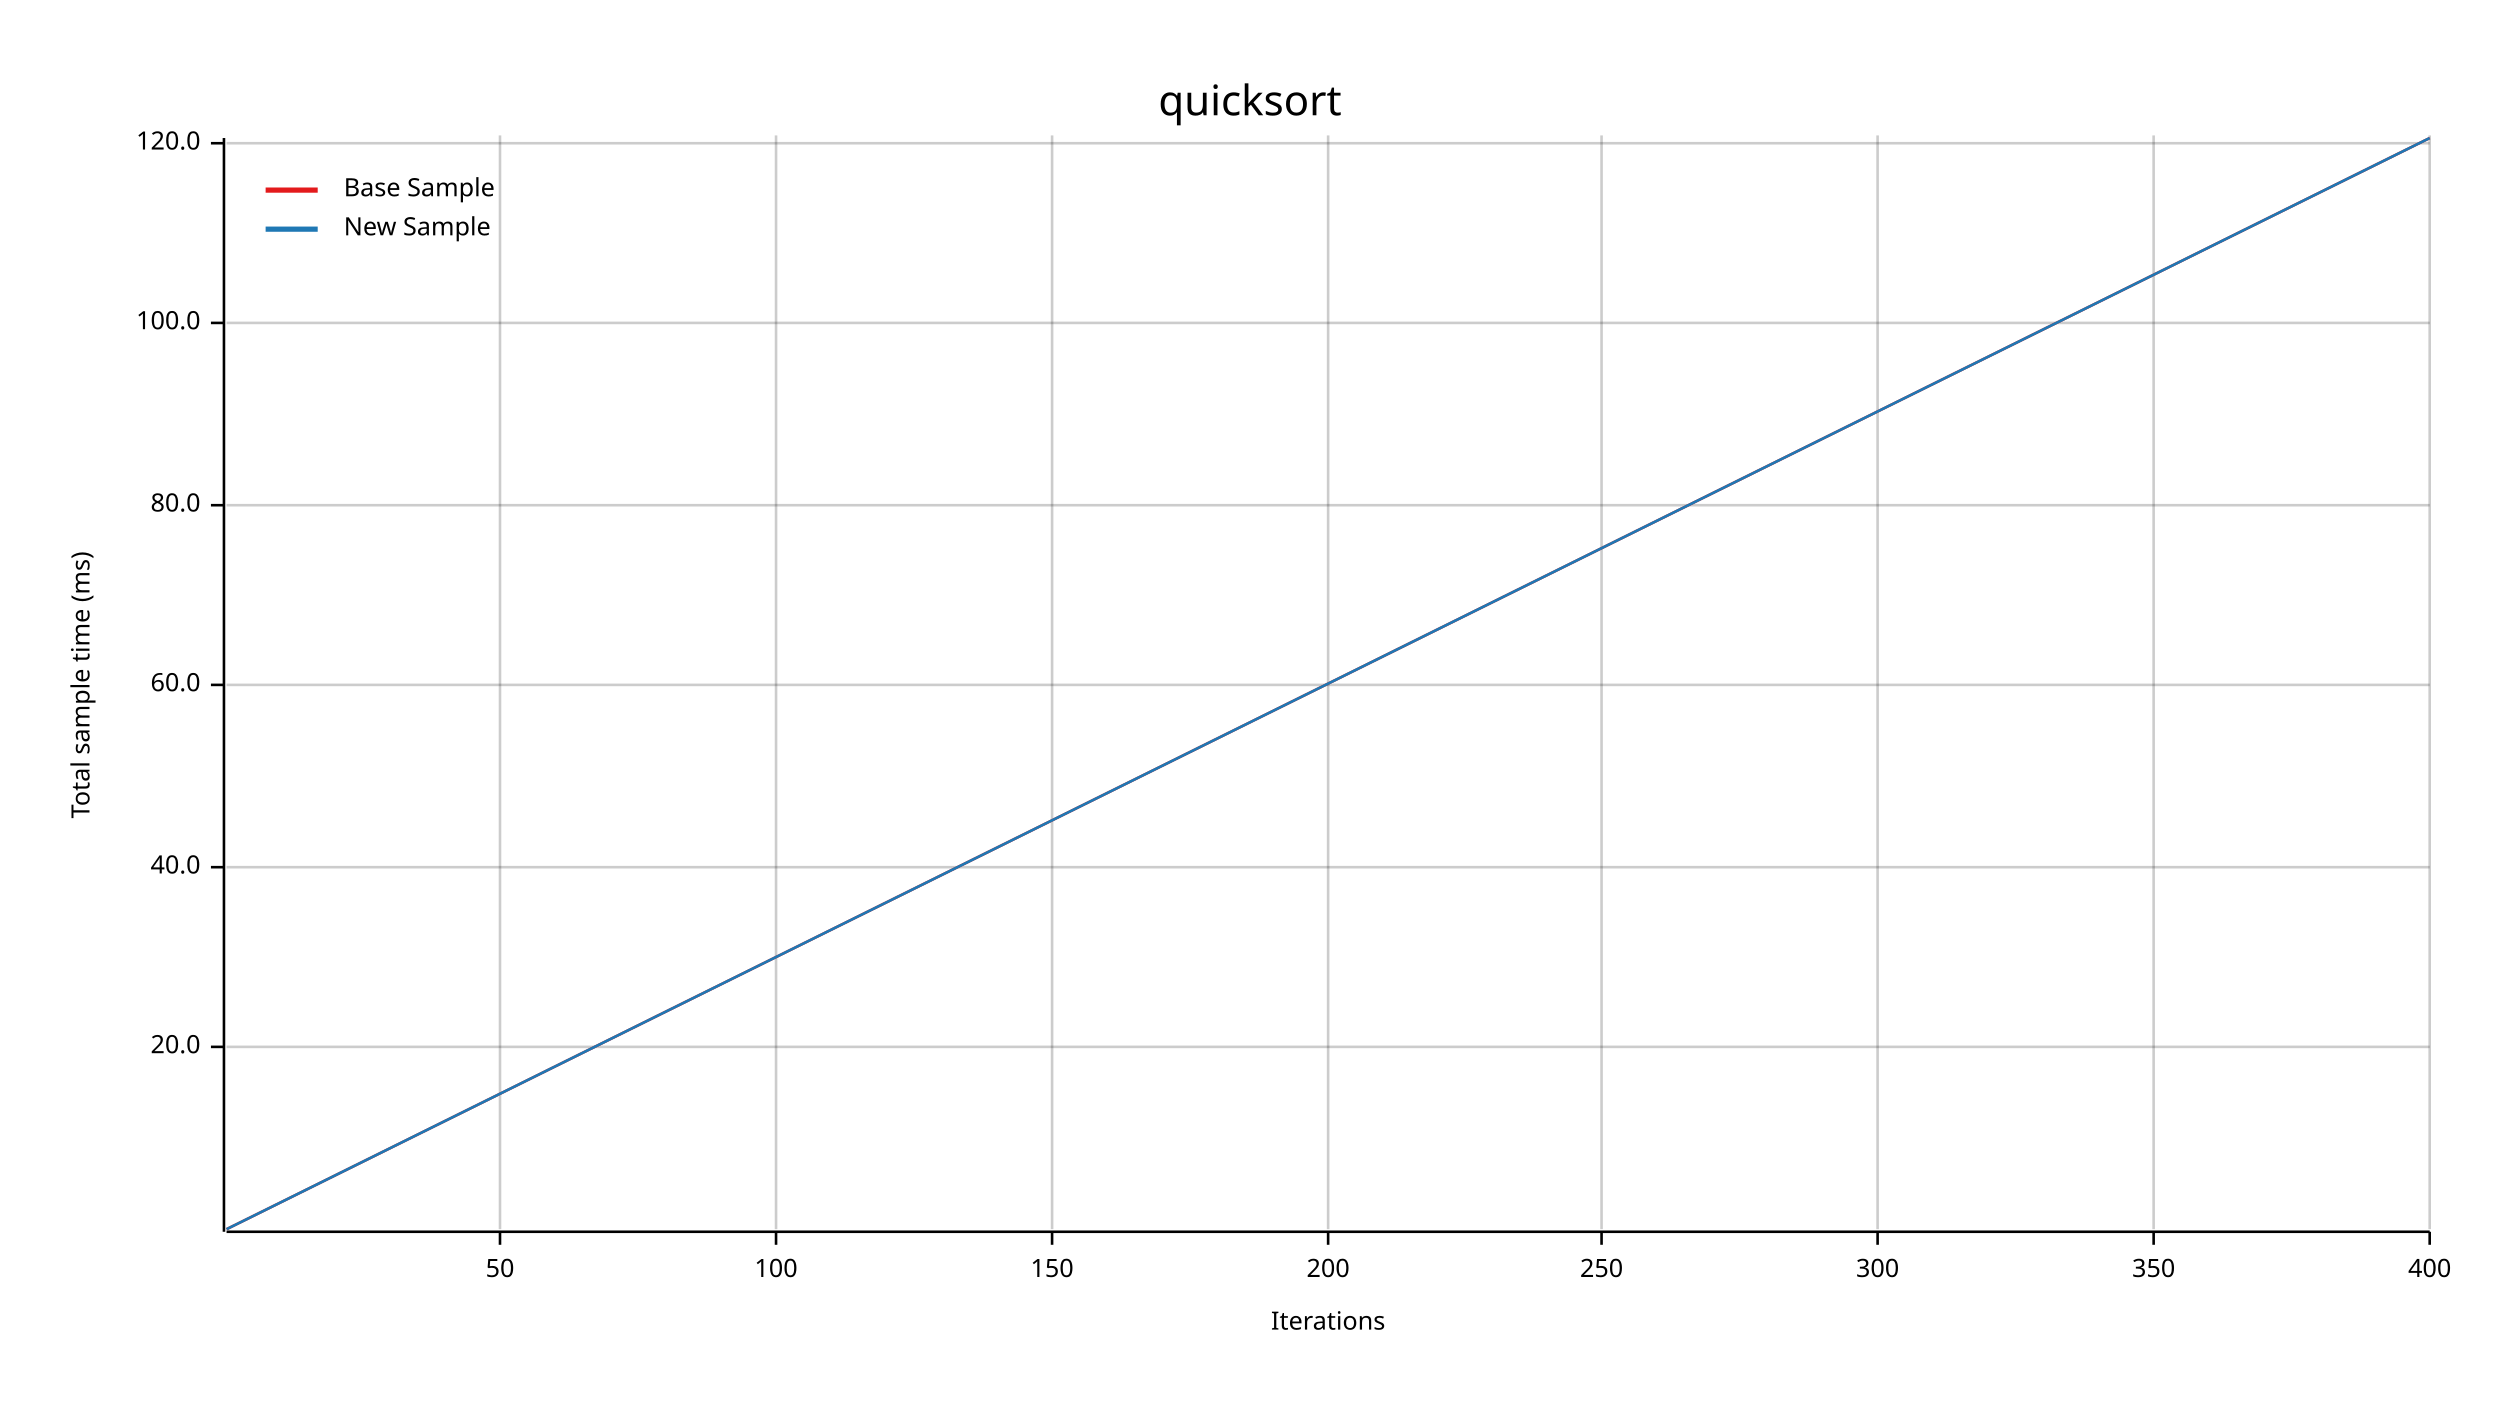
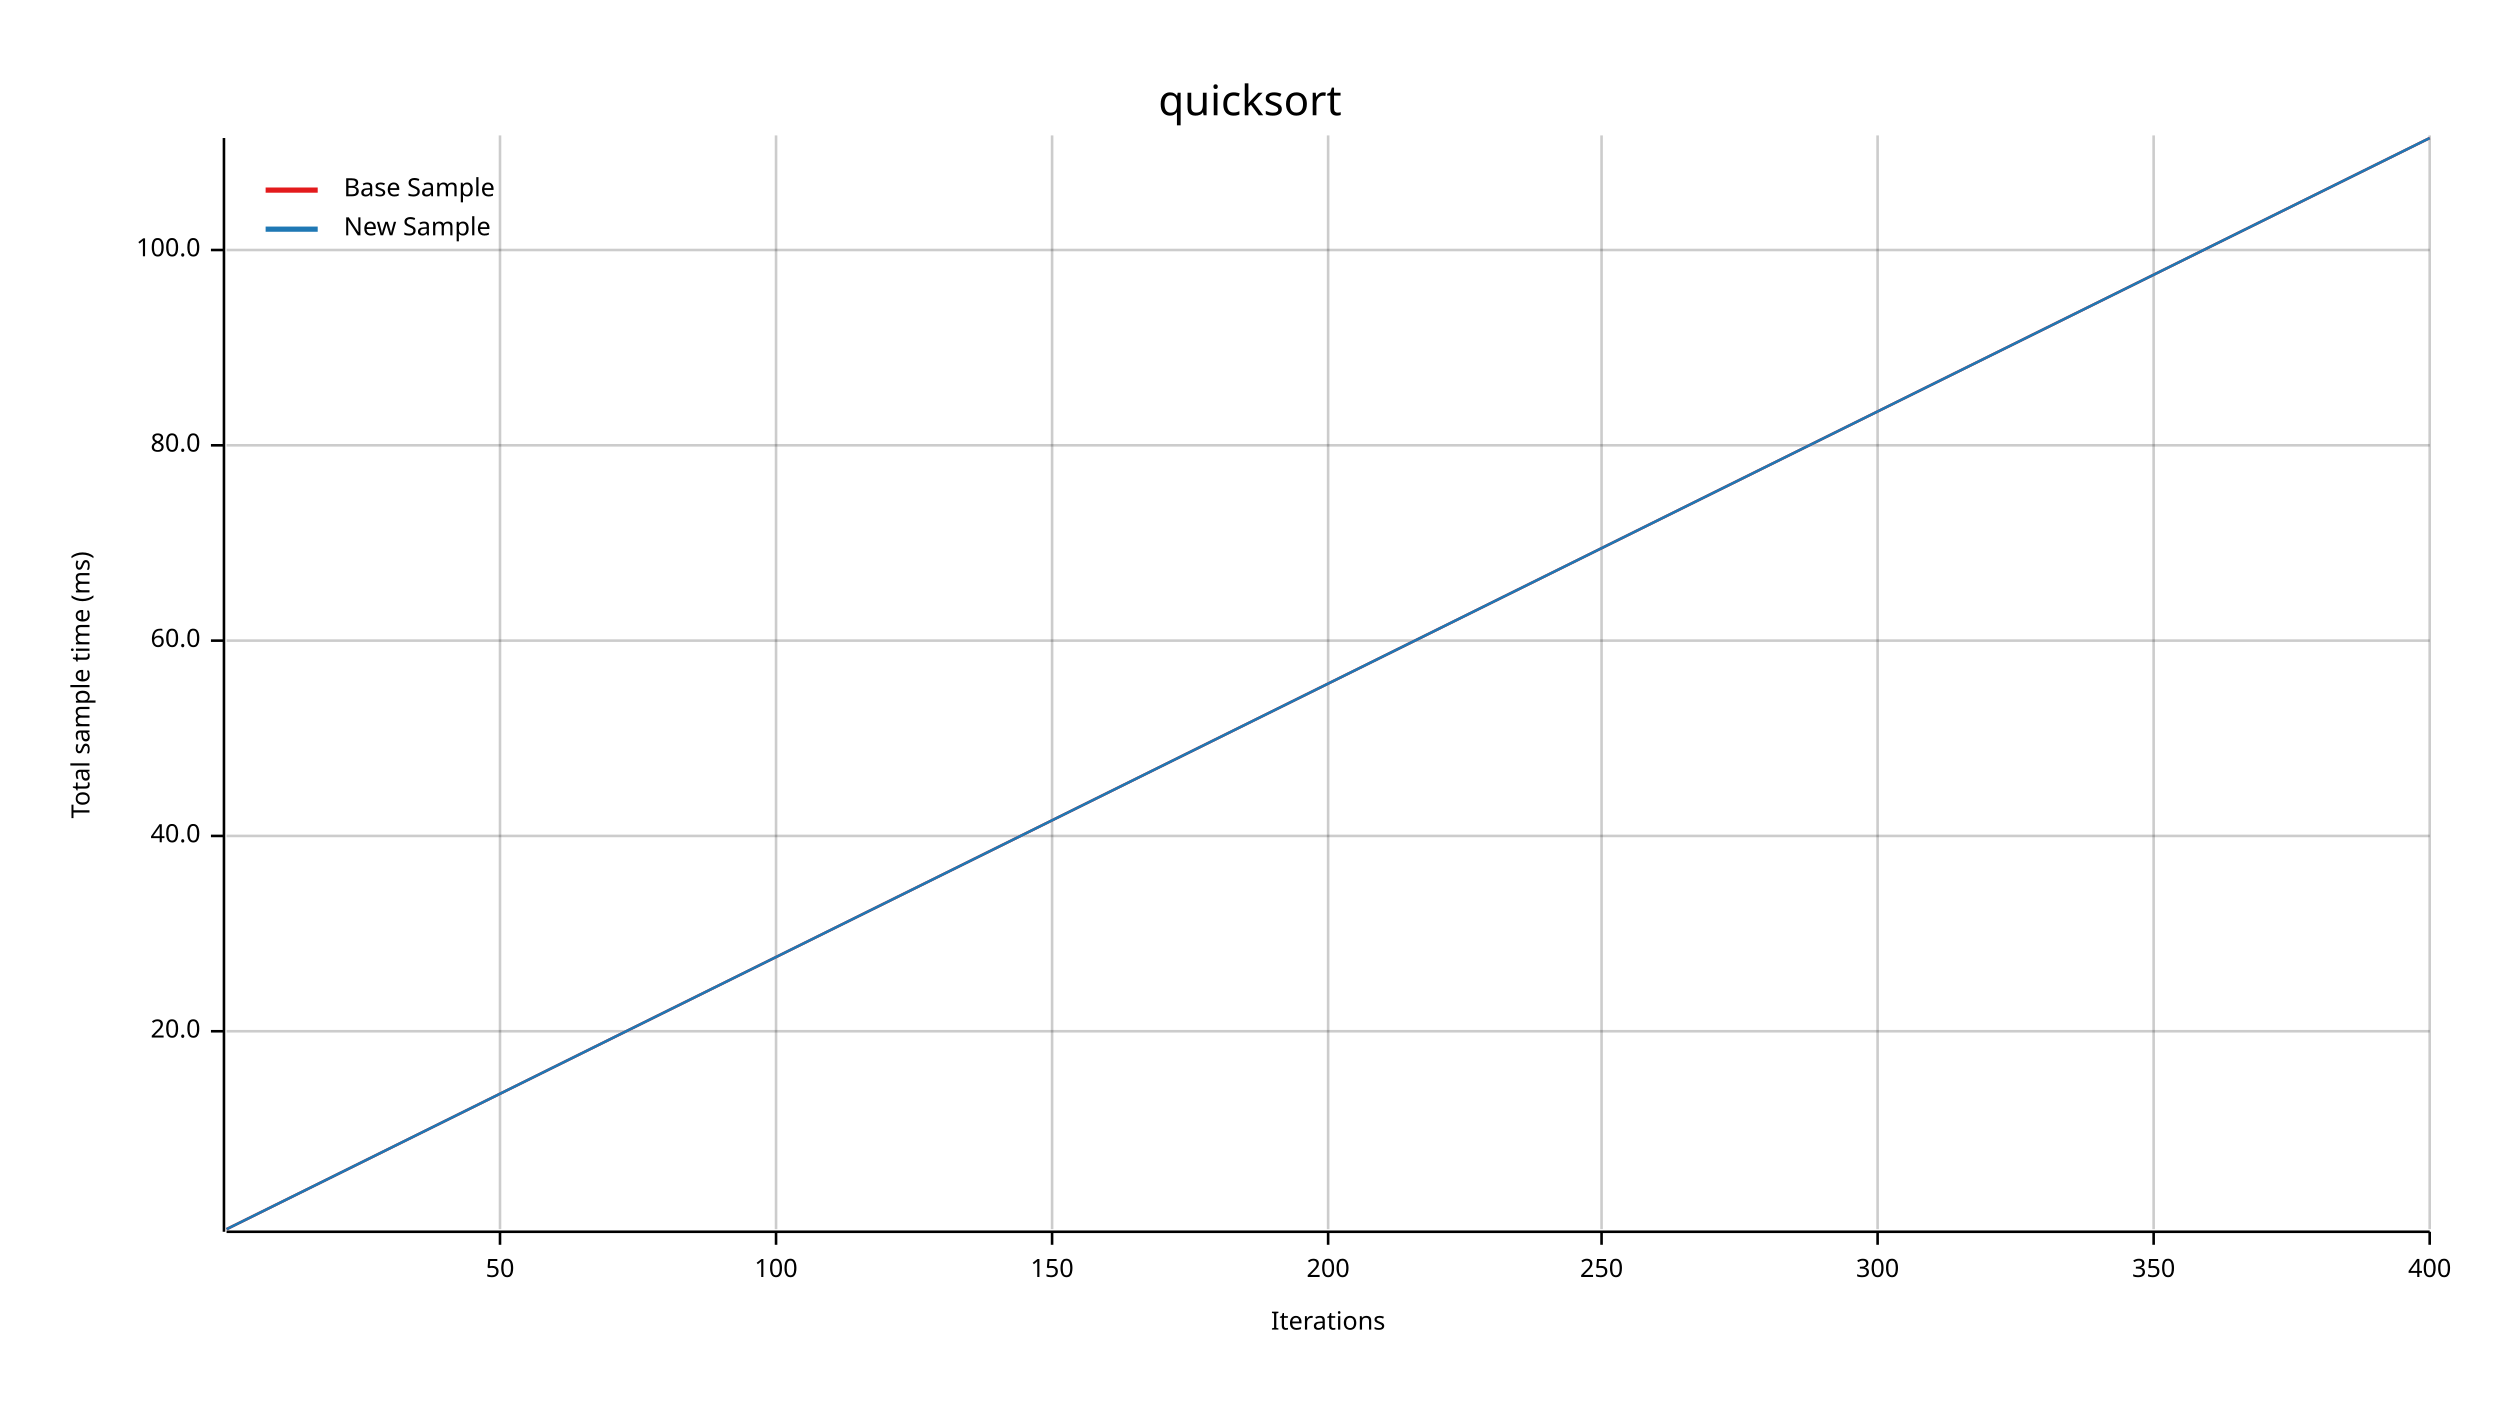
<svg xmlns="http://www.w3.org/2000/svg" width="960" height="540">
  <text x="480" y="32" dy="0.76em" text-anchor="middle" font-family="sans-serif" font-size="16.129" opacity="1" fill="#000000">
quicksort
</text>
  <text x="27" y="263" dy="0.76em" text-anchor="middle" font-family="sans-serif" font-size="9.677" opacity="1" fill="#000000" transform="rotate(270, 27, 263)">
Total sample time (ms)
</text>
  <text x="510" y="513" dy="-0.5ex" text-anchor="middle" font-family="sans-serif" font-size="9.677" opacity="1" fill="#000000">
Iterations
</text>
  <line opacity="0.2" stroke="#000000" stroke-width="1" x1="192" y1="472" x2="192" y2="52" />
  <line opacity="0.2" stroke="#000000" stroke-width="1" x1="298" y1="472" x2="298" y2="52" />
  <line opacity="0.2" stroke="#000000" stroke-width="1" x1="404" y1="472" x2="404" y2="52" />
  <line opacity="0.2" stroke="#000000" stroke-width="1" x1="510" y1="472" x2="510" y2="52" />
  <line opacity="0.2" stroke="#000000" stroke-width="1" x1="615" y1="472" x2="615" y2="52" />
  <line opacity="0.2" stroke="#000000" stroke-width="1" x1="721" y1="472" x2="721" y2="52" />
  <line opacity="0.2" stroke="#000000" stroke-width="1" x1="827" y1="472" x2="827" y2="52" />
  <line opacity="0.2" stroke="#000000" stroke-width="1" x1="933" y1="472" x2="933" y2="52" />
-   <line opacity="0.2" stroke="#000000" stroke-width="1" x1="87" y1="402" x2="933" y2="402" />
-   <line opacity="0.2" stroke="#000000" stroke-width="1" x1="87" y1="333" x2="933" y2="333" />
-   <line opacity="0.2" stroke="#000000" stroke-width="1" x1="87" y1="263" x2="933" y2="263" />
-   <line opacity="0.2" stroke="#000000" stroke-width="1" x1="87" y1="194" x2="933" y2="194" />
-   <line opacity="0.2" stroke="#000000" stroke-width="1" x1="87" y1="124" x2="933" y2="124" />
-   <line opacity="0.2" stroke="#000000" stroke-width="1" x1="87" y1="55" x2="933" y2="55" />
+   <line opacity="0.2" stroke="#000000" stroke-width="1" x1="87" y1="396" x2="933" y2="396" />
+   <line opacity="0.2" stroke="#000000" stroke-width="1" x1="87" y1="321" x2="933" y2="321" />
+   <line opacity="0.2" stroke="#000000" stroke-width="1" x1="87" y1="246" x2="933" y2="246" />
+   <line opacity="0.2" stroke="#000000" stroke-width="1" x1="87" y1="171" x2="933" y2="171" />
+   <line opacity="0.2" stroke="#000000" stroke-width="1" x1="87" y1="96" x2="933" y2="96" />
  <polyline fill="none" opacity="1" stroke="#000000" stroke-width="1" points="86,53 86,473 " />
-   <text x="77" y="402" dy="0.5ex" text-anchor="end" font-family="sans-serif" font-size="9.677" opacity="1" fill="#000000">
+   <text x="77" y="396" dy="0.5ex" text-anchor="end" font-family="sans-serif" font-size="9.677" opacity="1" fill="#000000">
20.0
</text>
-   <polyline fill="none" opacity="1" stroke="#000000" stroke-width="1" points="81,402 86,402 " />
-   <text x="77" y="333" dy="0.5ex" text-anchor="end" font-family="sans-serif" font-size="9.677" opacity="1" fill="#000000">
+   <polyline fill="none" opacity="1" stroke="#000000" stroke-width="1" points="81,396 86,396 " />
+   <text x="77" y="321" dy="0.5ex" text-anchor="end" font-family="sans-serif" font-size="9.677" opacity="1" fill="#000000">
40.0
</text>
-   <polyline fill="none" opacity="1" stroke="#000000" stroke-width="1" points="81,333 86,333 " />
-   <text x="77" y="263" dy="0.5ex" text-anchor="end" font-family="sans-serif" font-size="9.677" opacity="1" fill="#000000">
+   <polyline fill="none" opacity="1" stroke="#000000" stroke-width="1" points="81,321 86,321 " />
+   <text x="77" y="246" dy="0.5ex" text-anchor="end" font-family="sans-serif" font-size="9.677" opacity="1" fill="#000000">
60.0
</text>
-   <polyline fill="none" opacity="1" stroke="#000000" stroke-width="1" points="81,263 86,263 " />
-   <text x="77" y="194" dy="0.5ex" text-anchor="end" font-family="sans-serif" font-size="9.677" opacity="1" fill="#000000">
+   <polyline fill="none" opacity="1" stroke="#000000" stroke-width="1" points="81,246 86,246 " />
+   <text x="77" y="171" dy="0.5ex" text-anchor="end" font-family="sans-serif" font-size="9.677" opacity="1" fill="#000000">
80.0
</text>
-   <polyline fill="none" opacity="1" stroke="#000000" stroke-width="1" points="81,194 86,194 " />
-   <text x="77" y="124" dy="0.5ex" text-anchor="end" font-family="sans-serif" font-size="9.677" opacity="1" fill="#000000">
+   <polyline fill="none" opacity="1" stroke="#000000" stroke-width="1" points="81,171 86,171 " />
+   <text x="77" y="96" dy="0.5ex" text-anchor="end" font-family="sans-serif" font-size="9.677" opacity="1" fill="#000000">
100.0
</text>
-   <polyline fill="none" opacity="1" stroke="#000000" stroke-width="1" points="81,124 86,124 " />
-   <text x="77" y="55" dy="0.5ex" text-anchor="end" font-family="sans-serif" font-size="9.677" opacity="1" fill="#000000">
- 120.0
- </text>
-   <polyline fill="none" opacity="1" stroke="#000000" stroke-width="1" points="81,55 86,55 " />
+   <polyline fill="none" opacity="1" stroke="#000000" stroke-width="1" points="81,96 86,96 " />
  <polyline fill="none" opacity="1" stroke="#000000" stroke-width="1" points="87,473 933,473 " />
  <text x="192" y="483" dy="0.76em" text-anchor="middle" font-family="sans-serif" font-size="9.677" opacity="1" fill="#000000">
50
</text>
  <polyline fill="none" opacity="1" stroke="#000000" stroke-width="1" points="192,473 192,478 " />
  <text x="298" y="483" dy="0.76em" text-anchor="middle" font-family="sans-serif" font-size="9.677" opacity="1" fill="#000000">
100
</text>
  <polyline fill="none" opacity="1" stroke="#000000" stroke-width="1" points="298,473 298,478 " />
  <text x="404" y="483" dy="0.76em" text-anchor="middle" font-family="sans-serif" font-size="9.677" opacity="1" fill="#000000">
150
</text>
  <polyline fill="none" opacity="1" stroke="#000000" stroke-width="1" points="404,473 404,478 " />
  <text x="510" y="483" dy="0.76em" text-anchor="middle" font-family="sans-serif" font-size="9.677" opacity="1" fill="#000000">
200
</text>
  <polyline fill="none" opacity="1" stroke="#000000" stroke-width="1" points="510,473 510,478 " />
  <text x="615" y="483" dy="0.76em" text-anchor="middle" font-family="sans-serif" font-size="9.677" opacity="1" fill="#000000">
250
</text>
  <polyline fill="none" opacity="1" stroke="#000000" stroke-width="1" points="615,473 615,478 " />
  <text x="721" y="483" dy="0.76em" text-anchor="middle" font-family="sans-serif" font-size="9.677" opacity="1" fill="#000000">
300
</text>
  <polyline fill="none" opacity="1" stroke="#000000" stroke-width="1" points="721,473 721,478 " />
  <text x="827" y="483" dy="0.76em" text-anchor="middle" font-family="sans-serif" font-size="9.677" opacity="1" fill="#000000">
350
</text>
  <polyline fill="none" opacity="1" stroke="#000000" stroke-width="1" points="827,473 827,478 " />
  <text x="933" y="483" dy="0.76em" text-anchor="middle" font-family="sans-serif" font-size="9.677" opacity="1" fill="#000000">
400
</text>
  <polyline fill="none" opacity="1" stroke="#000000" stroke-width="1" points="933,473 933,478 " />
  <polyline fill="none" opacity="1" stroke="#E31A1C" stroke-width="1" points="87,472 933,53 " />
  <polygon opacity="0.25" fill="#E31A1C" points="87,472 933,53 933,53 " />
  <polyline fill="none" opacity="1" stroke="#1F78B4" stroke-width="1" points="87,472 933,53 " />
  <polygon opacity="0.25" fill="#1F78B4" points="87,472 933,53 933,53 " />
  <text x="132" y="68" dy="0.76em" text-anchor="start" font-family="sans-serif" font-size="9.677" opacity="1" fill="#000000">
Base Sample
</text>
  <text x="132" y="83" dy="0.76em" text-anchor="start" font-family="sans-serif" font-size="9.677" opacity="1" fill="#000000">
New Sample
</text>
  <polyline fill="none" opacity="1" stroke="#E31A1C" stroke-width="2" points="102,73 122,73 " />
  <polyline fill="none" opacity="1" stroke="#1F78B4" stroke-width="2" points="102,88 122,88 " />
</svg>
